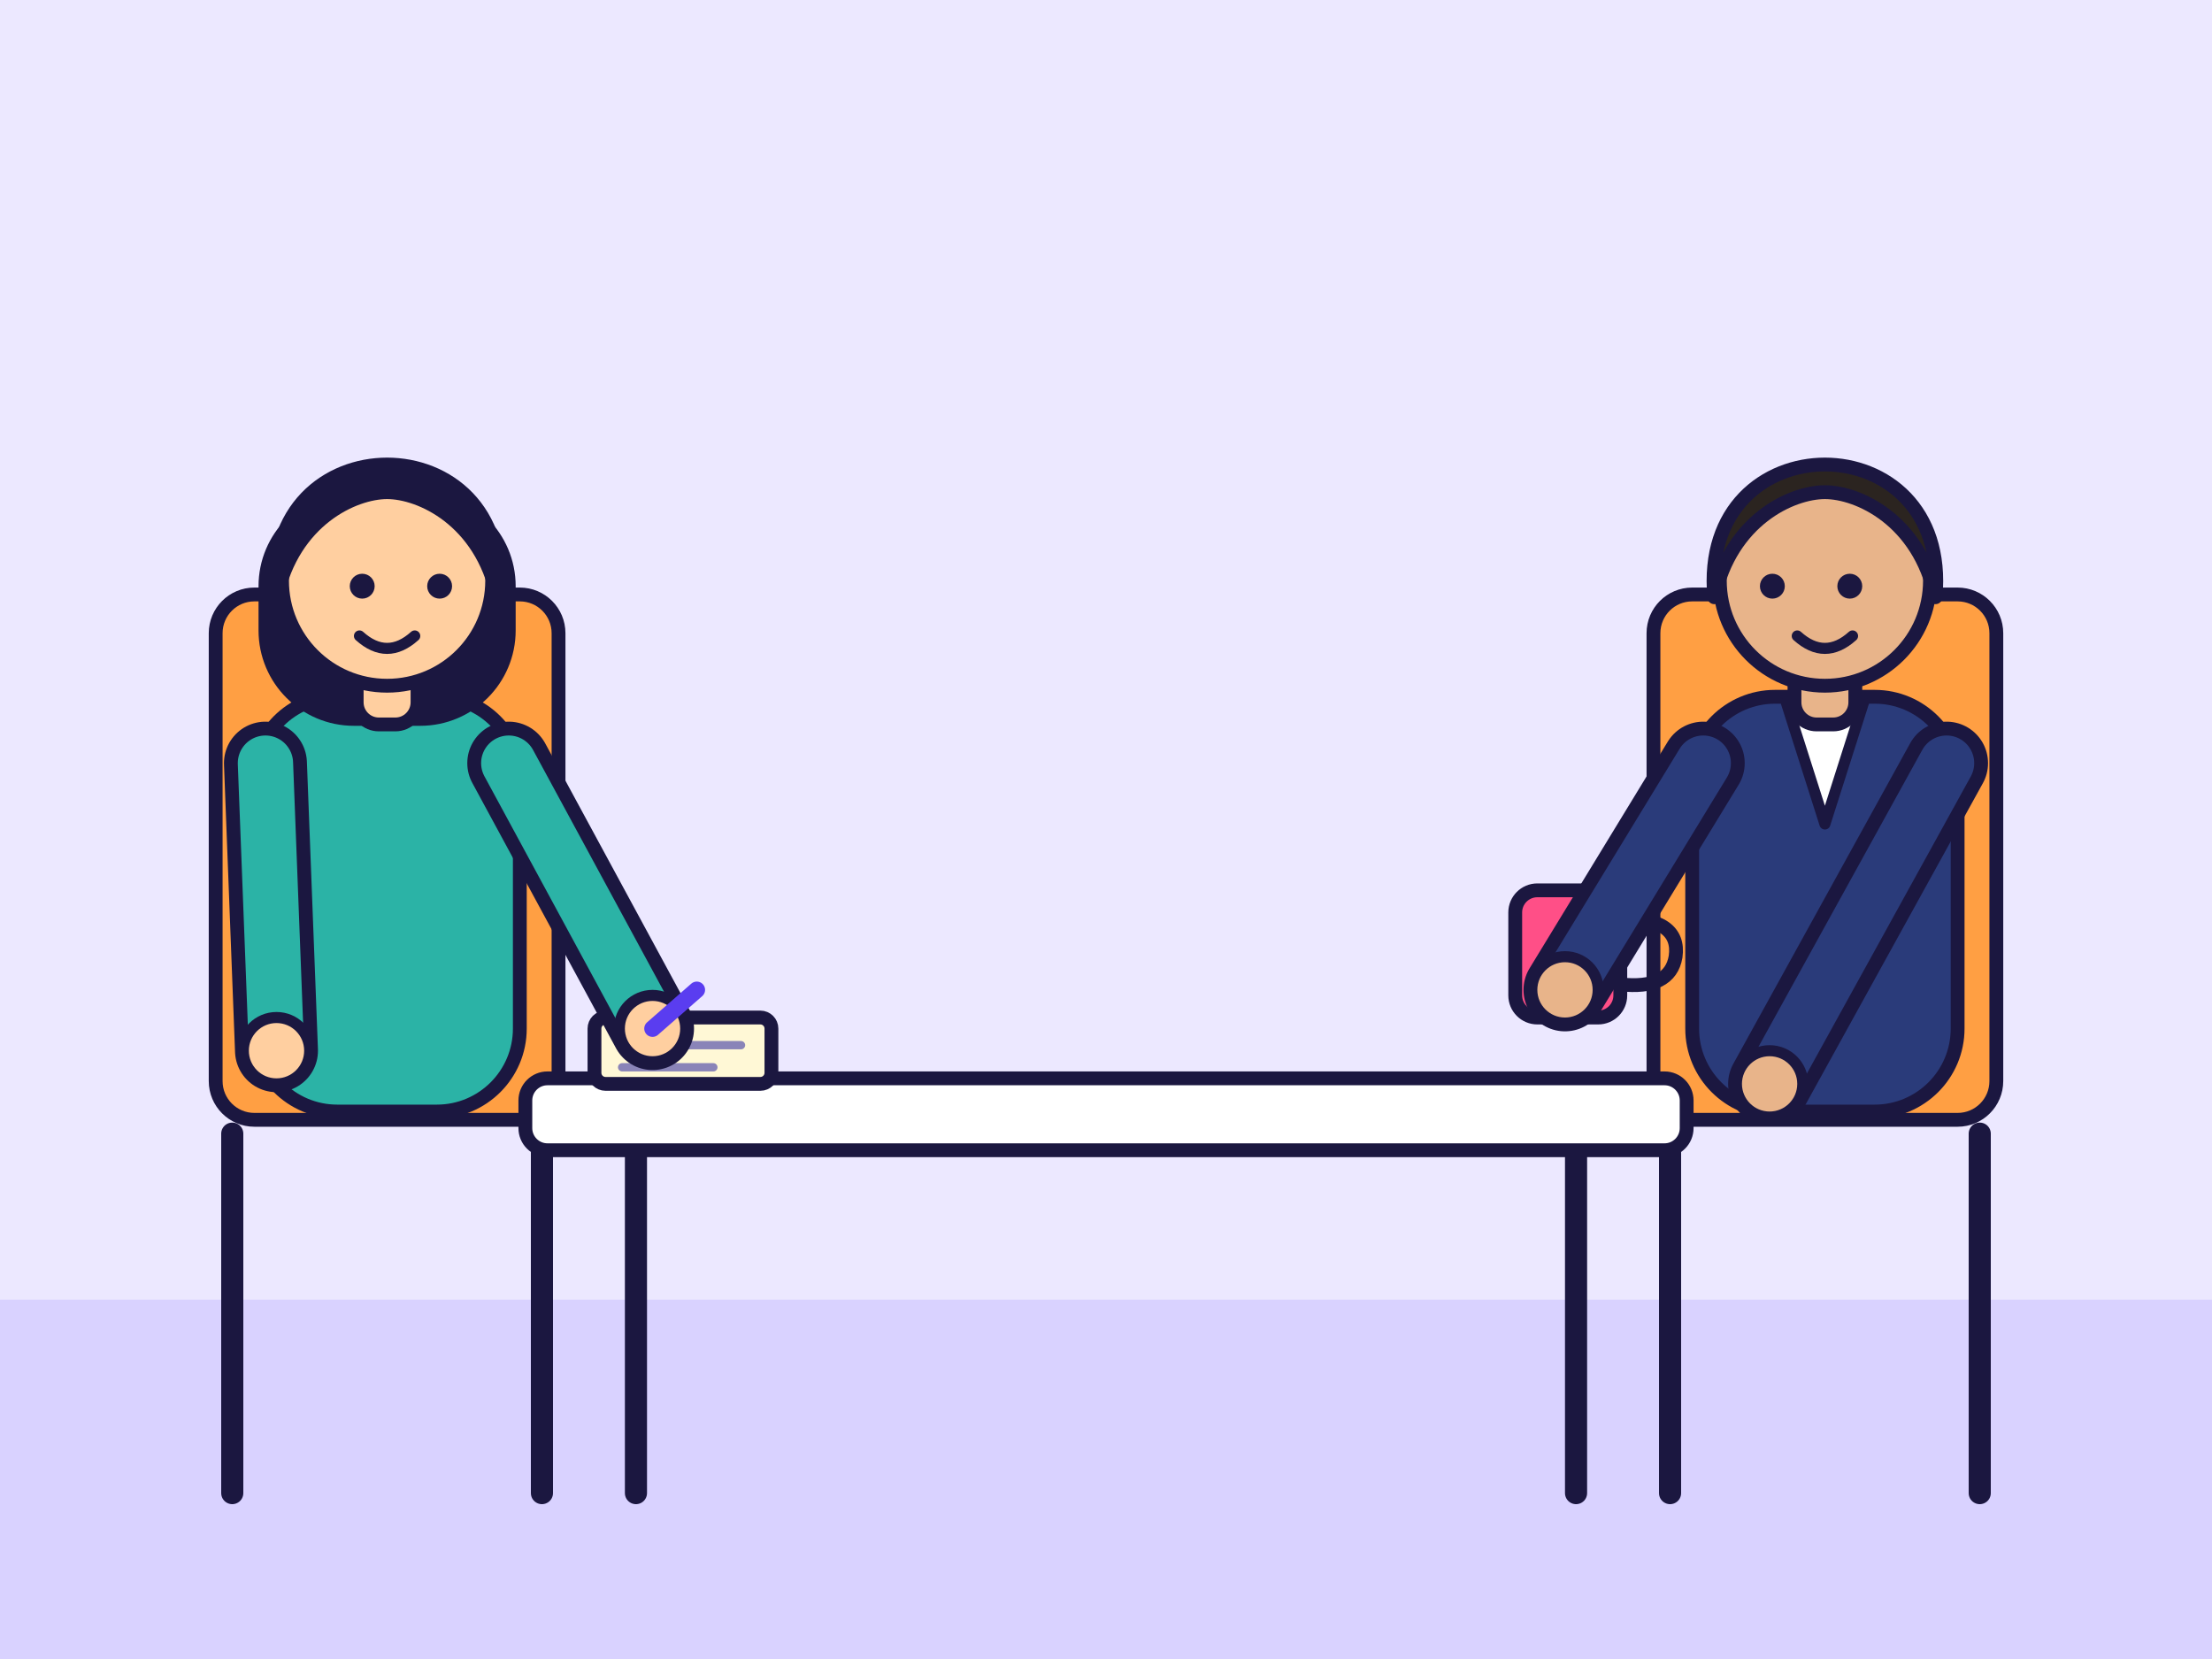
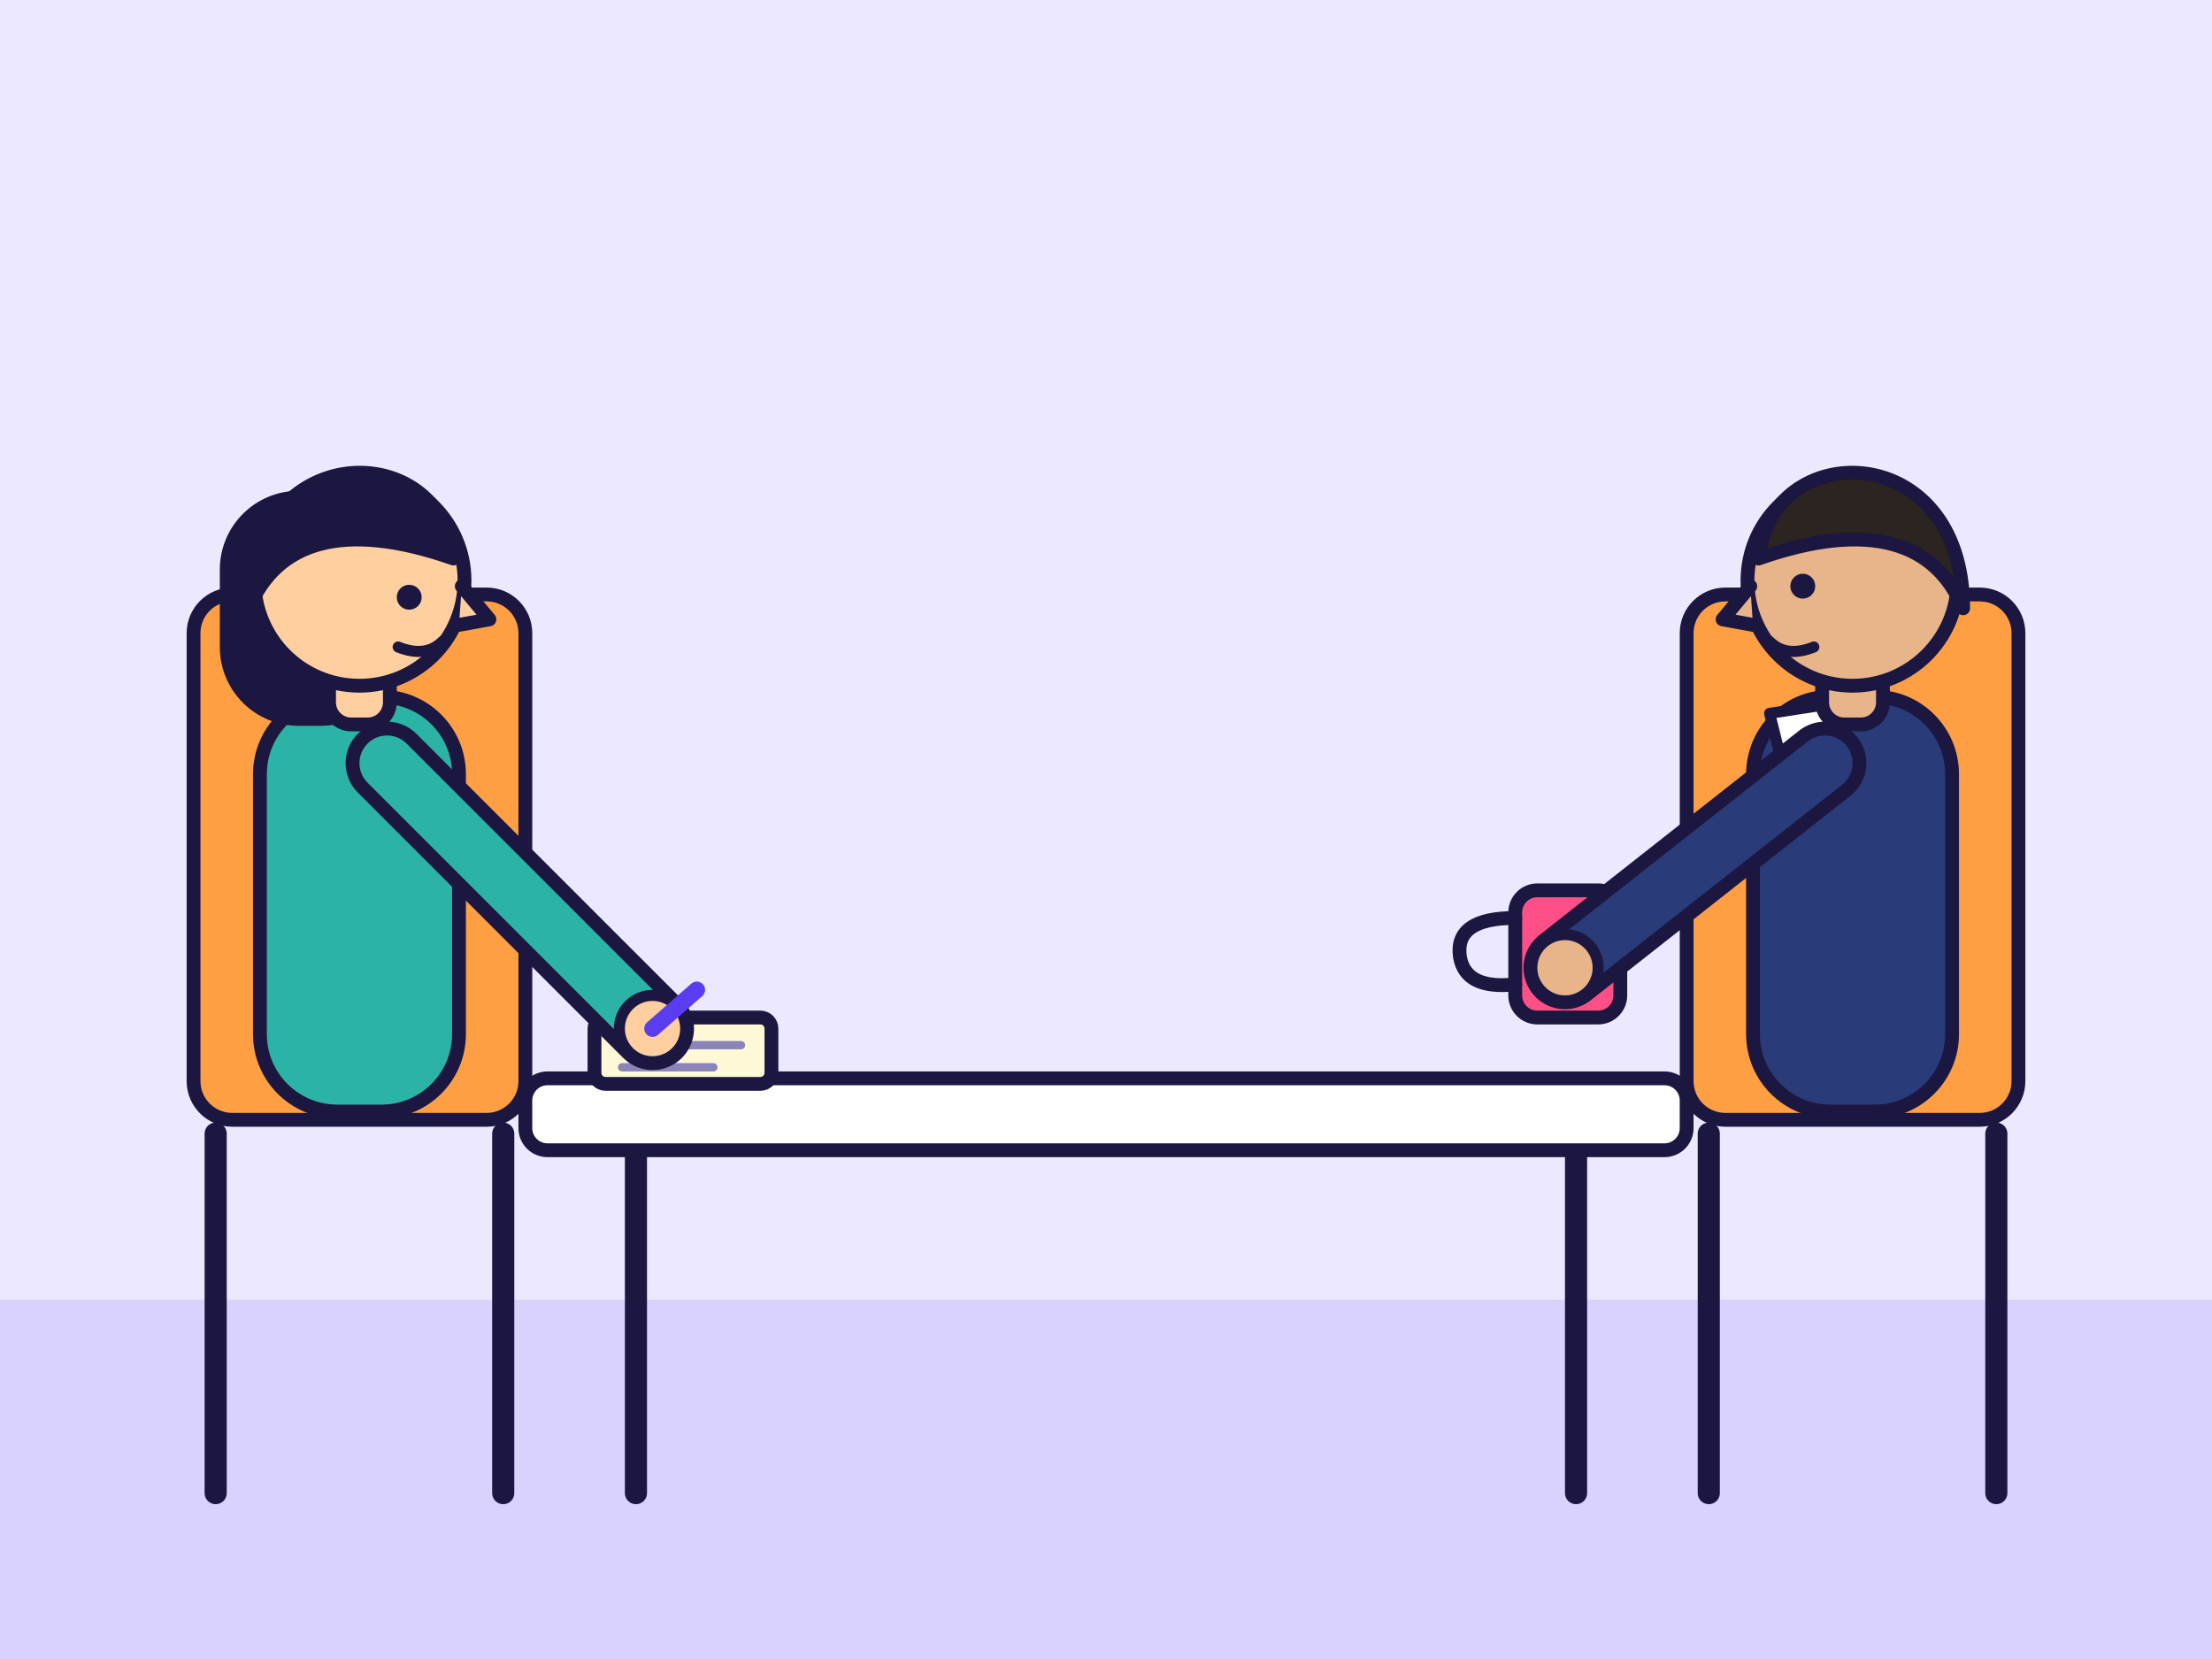
<svg xmlns="http://www.w3.org/2000/svg" viewBox="0 0 800 600" role="img">
  <rect width="800" height="600" fill="#f5f3ff" />
  <rect x="0" y="0" width="800" height="470" fill="#ece8ff" />
  <rect x="0" y="470" width="800" height="130" fill="#d9d2ff" />
  <g stroke="#1b1740" stroke-width="5" stroke-linecap="round" stroke-linejoin="round">
-     <rect x="78" y="215" width="124" height="190" rx="14" fill="#ff9f43" />
-     <path d="M84 410V540M196 410V540" fill="none" stroke-width="8" />
-     <rect x="598" y="215" width="124" height="190" rx="14" fill="#ff9f43" />
-     <path d="M604 410V540M716 410V540" fill="none" stroke-width="8" />
+     <rect x="70" y="215" width="120" height="190" rx="14" fill="#ff9f43" />
+     <path d="M78 410V540M182 410V540" fill="none" stroke-width="8" />
+     <rect x="610" y="215" width="120" height="190" rx="14" fill="#ff9f43" />
+     <path d="M618 410V540M722 410V540" fill="none" stroke-width="8" />
    <path d="M230 414V540M570 414V540" fill="none" stroke-width="8" />
    <rect x="190" y="390" width="420" height="26" rx="8" fill="#ffffff" />
    <rect x="215" y="368" width="64" height="24" rx="4" fill="#fff8d6" />
    <path d="M225 378H268M225 386H258" fill="none" stroke="#8a84b8" stroke-width="3" />
-     <rect x="92" y="252" width="96" height="150" rx="30" fill="#2bb3a6" />
-     <rect x="612" y="252" width="96" height="150" rx="30" fill="#2a3b7a" />
-     <path d="M646 254L660 298L674 254Z" fill="#ffffff" stroke-width="4" />
-     <rect x="96" y="180" width="88" height="80" rx="32" fill="#1b1740" />
-     <rect x="129" y="238" width="22" height="24" rx="8" fill="#ffcfa0" />
-     <circle cx="140" cy="210" r="38" fill="#ffcfa0" />
-     <path d="M100 216C94 152 186 152 180 216C174 188 152 178 140 178C128 178 106 188 100 216Z" fill="#1b1740" />
-     <circle cx="131" cy="212" r="4.5" fill="#1b1740" stroke="none" />
-     <circle cx="159" cy="212" r="4.5" fill="#1b1740" stroke="none" />
-     <path d="M130 230Q140 239 150 230" fill="none" stroke-width="4" />
-     <rect x="649" y="238" width="22" height="24" rx="8" fill="#e8b48a" />
-     <circle cx="660" cy="210" r="38" fill="#e8b48a" />
-     <path d="M620 216C614 152 706 152 700 216C694 188 672 178 660 178C648 178 626 188 620 216Z" fill="#2b2420" />
-     <circle cx="641" cy="212" r="4.5" fill="#1b1740" stroke="none" />
-     <circle cx="669" cy="212" r="4.5" fill="#1b1740" stroke="none" />
-     <path d="M650 230Q660 239 670 230" fill="none" stroke-width="4" />
-     <path d="M184 276L236 372" fill="none" stroke-width="30" />
-     <path d="M184 276L236 372" fill="none" stroke="#2bb3a6" stroke-width="20" />
+     <rect x="94" y="252" width="72" height="150" rx="28" fill="#2bb3a6" />
+     <rect x="634" y="252" width="72" height="150" rx="28" fill="#2a3b7a" />
+     <path d="M666 254L648 290L640 258Z" fill="#ffffff" stroke-width="4" />
+     <rect x="82" y="180" width="60" height="80" rx="26" fill="#1b1740" />
+     <rect x="119" y="238" width="22" height="24" rx="8" fill="#ffcfa0" />
+     <circle cx="130" cy="210" r="38" fill="#ffcfa0" />
+     <path d="M164 202C160 158 90 158 90 220C100 196 124 188 164 202Z" fill="#1b1740" />
+     <circle cx="148" cy="216" r="4.5" fill="#1b1740" stroke="none" />
+     <path d="M167 212L177 224L166 226" fill="#ffcfa0" />
+     <path d="M144 234Q154 238 160 232" fill="none" stroke-width="4" />
+     <rect x="659" y="238" width="22" height="24" rx="8" fill="#e8b48a" />
+     <circle cx="670" cy="210" r="38" fill="#e8b48a" />
+     <path d="M636 202C640 158 710 158 710 220C700 196 676 188 636 202Z" fill="#2b2420" />
+     <circle cx="652" cy="212" r="4.5" fill="#1b1740" stroke="none" />
+     <path d="M633 212L623 224L634 226" fill="#e8b48a" />
+     <path d="M656 234Q646 238 640 232" fill="none" stroke-width="4" />
+     <path d="M140 276L236 372" fill="none" stroke-width="30" />
+     <path d="M140 276L236 372" fill="none" stroke="#2bb3a6" stroke-width="20" />
    <circle cx="236" cy="372" r="12" fill="#ffcfa0" stroke-width="4" />
    <path d="M236 372L252 358" fill="none" stroke="#5a3df0" stroke-width="6" />
-     <path d="M96 276L100 380" fill="none" stroke-width="30" />
-     <path d="M96 276L100 380" fill="none" stroke="#2bb3a6" stroke-width="20" />
-     <circle cx="100" cy="380" r="12" fill="#ffcfa0" stroke-width="4" />
    <rect x="548" y="322" width="38" height="46" rx="8" fill="#ff4f87" />
-     <path d="M586 332Q608 332 606 346Q604 358 586 356" fill="none" />
-     <path d="M616 276L566 358" fill="none" stroke-width="30" />
-     <path d="M616 276L566 358" fill="none" stroke="#2a3b7a" stroke-width="20" />
-     <circle cx="566" cy="358" r="12" fill="#e8b48a" stroke-width="4" />
-     <path d="M704 276L640 392" fill="none" stroke-width="30" />
-     <path d="M704 276L640 392" fill="none" stroke="#2a3b7a" stroke-width="20" />
-     <circle cx="640" cy="392" r="12" fill="#e8b48a" stroke-width="4" />
+     <path d="M548 332Q526 332 528 346Q530 358 548 356" fill="none" />
+     <path d="M660 276L566 350" fill="none" stroke-width="30" />
+     <path d="M660 276L566 350" fill="none" stroke="#2a3b7a" stroke-width="20" />
+     <circle cx="566" cy="350" r="12" fill="#e8b48a" stroke-width="4" />
  </g>
</svg>
